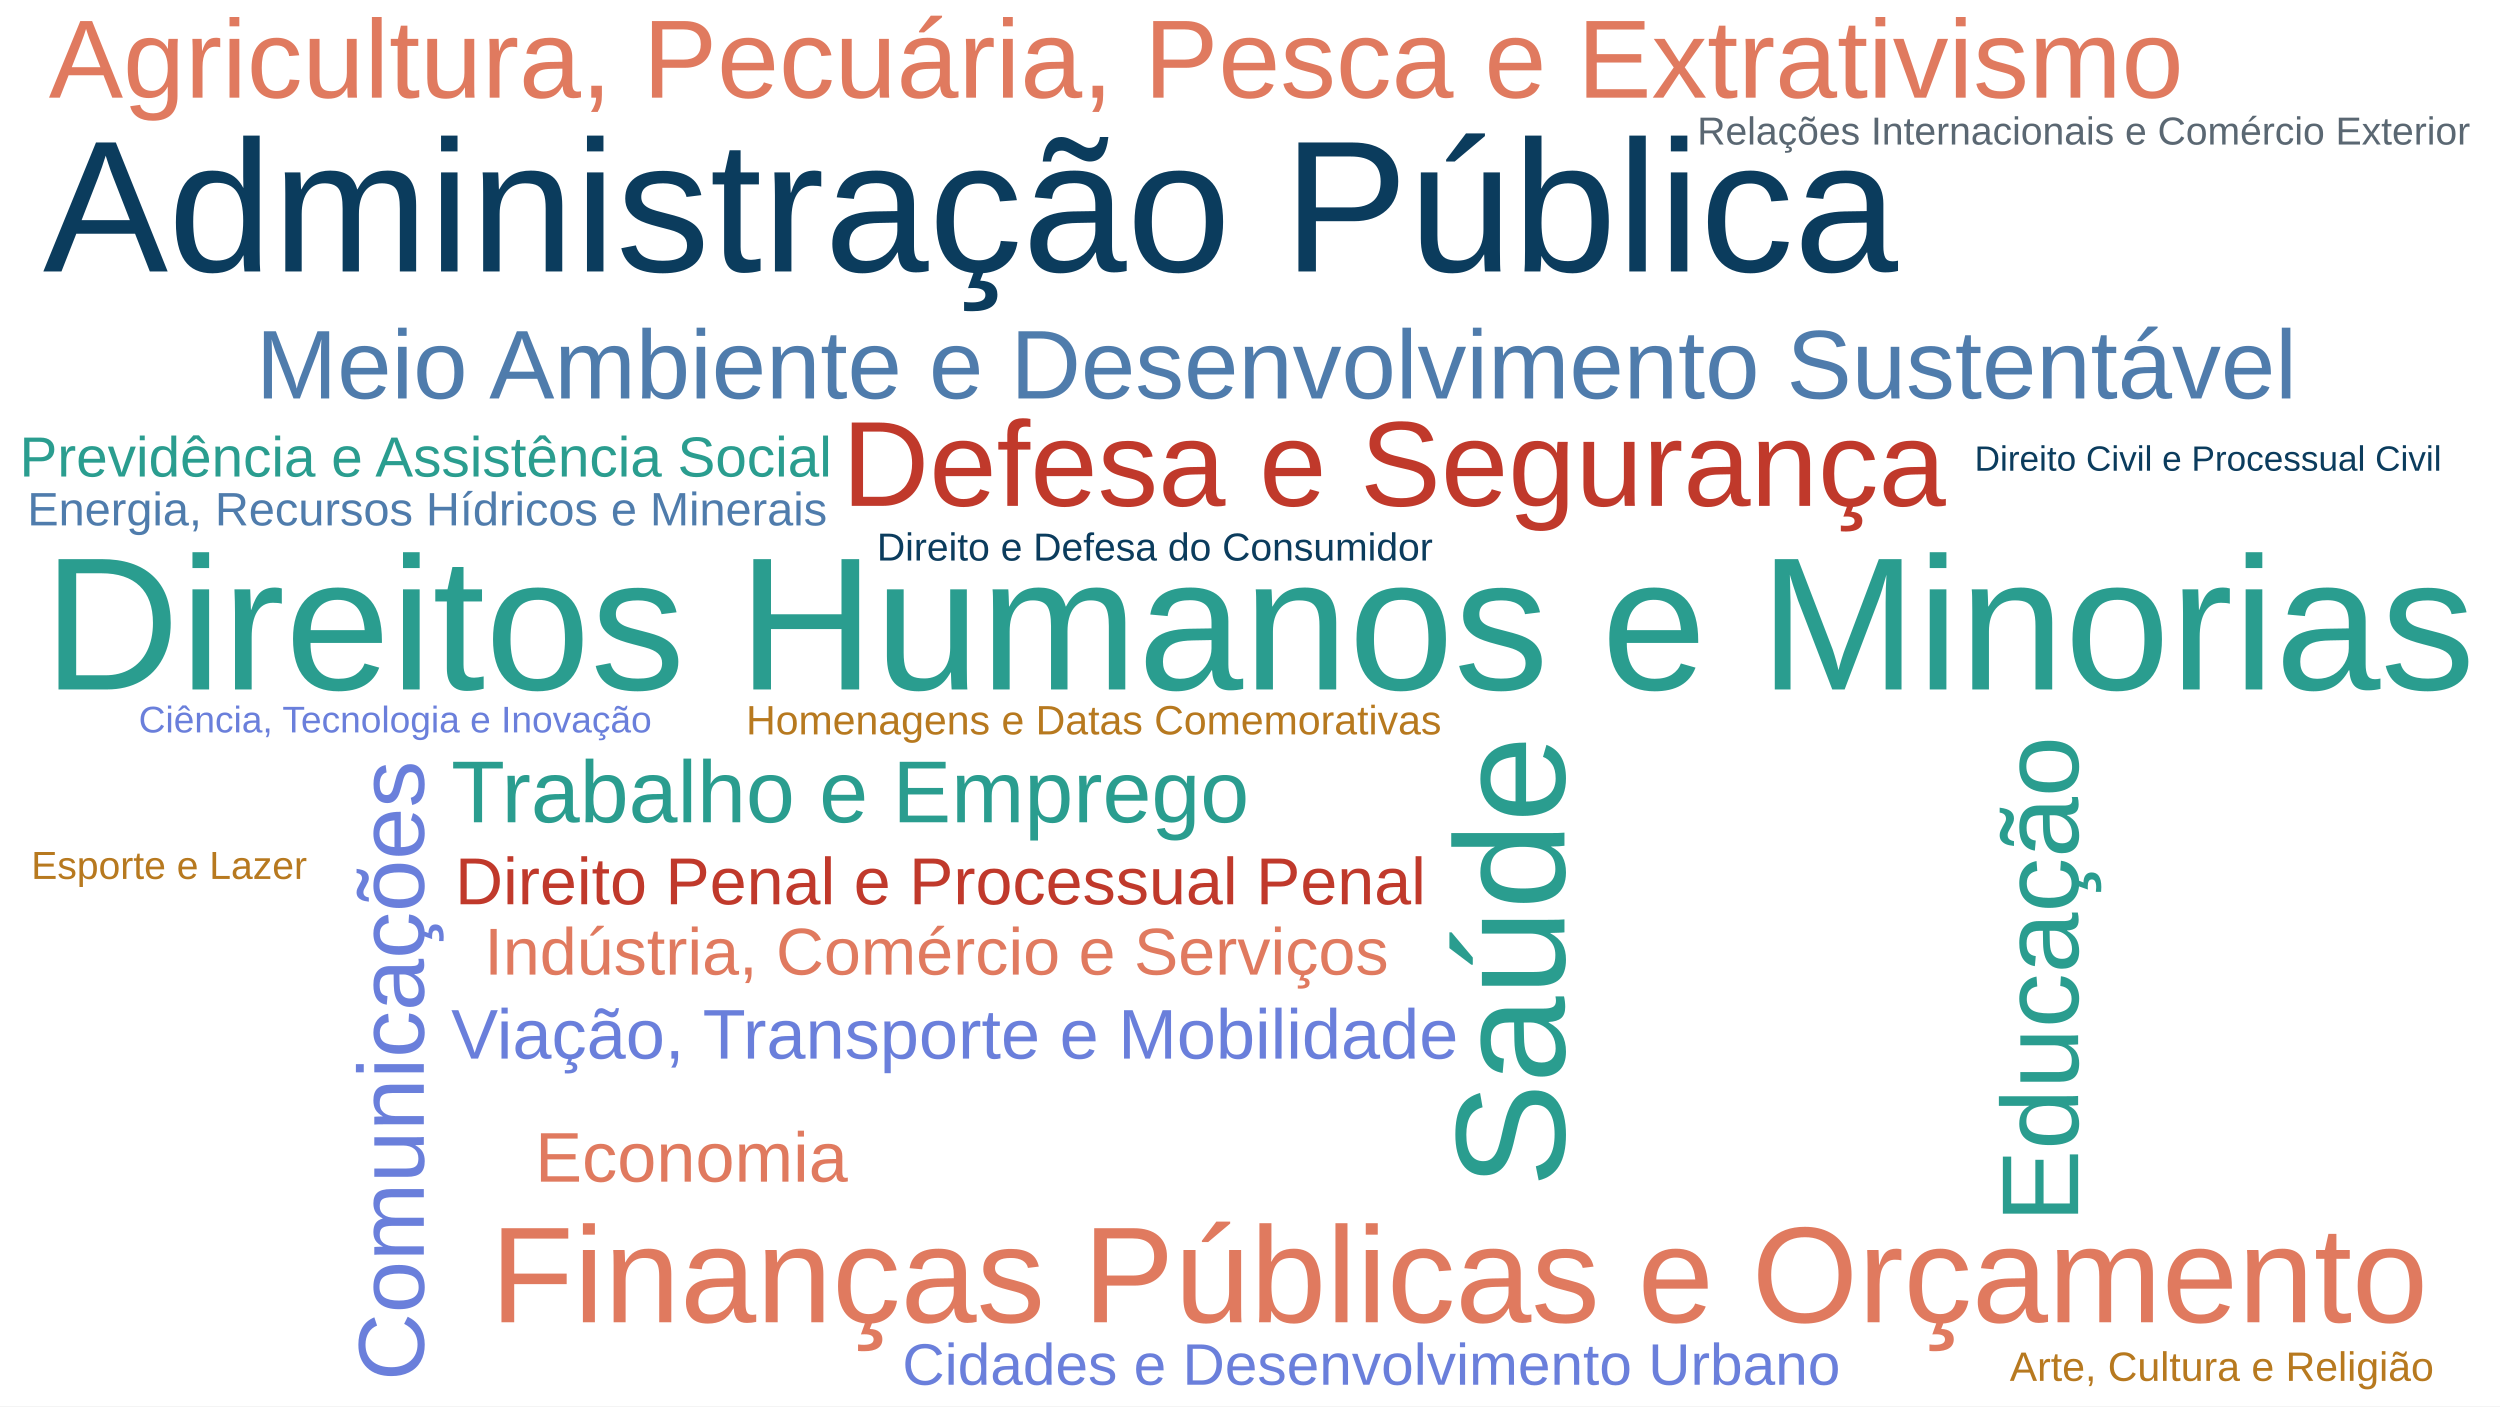
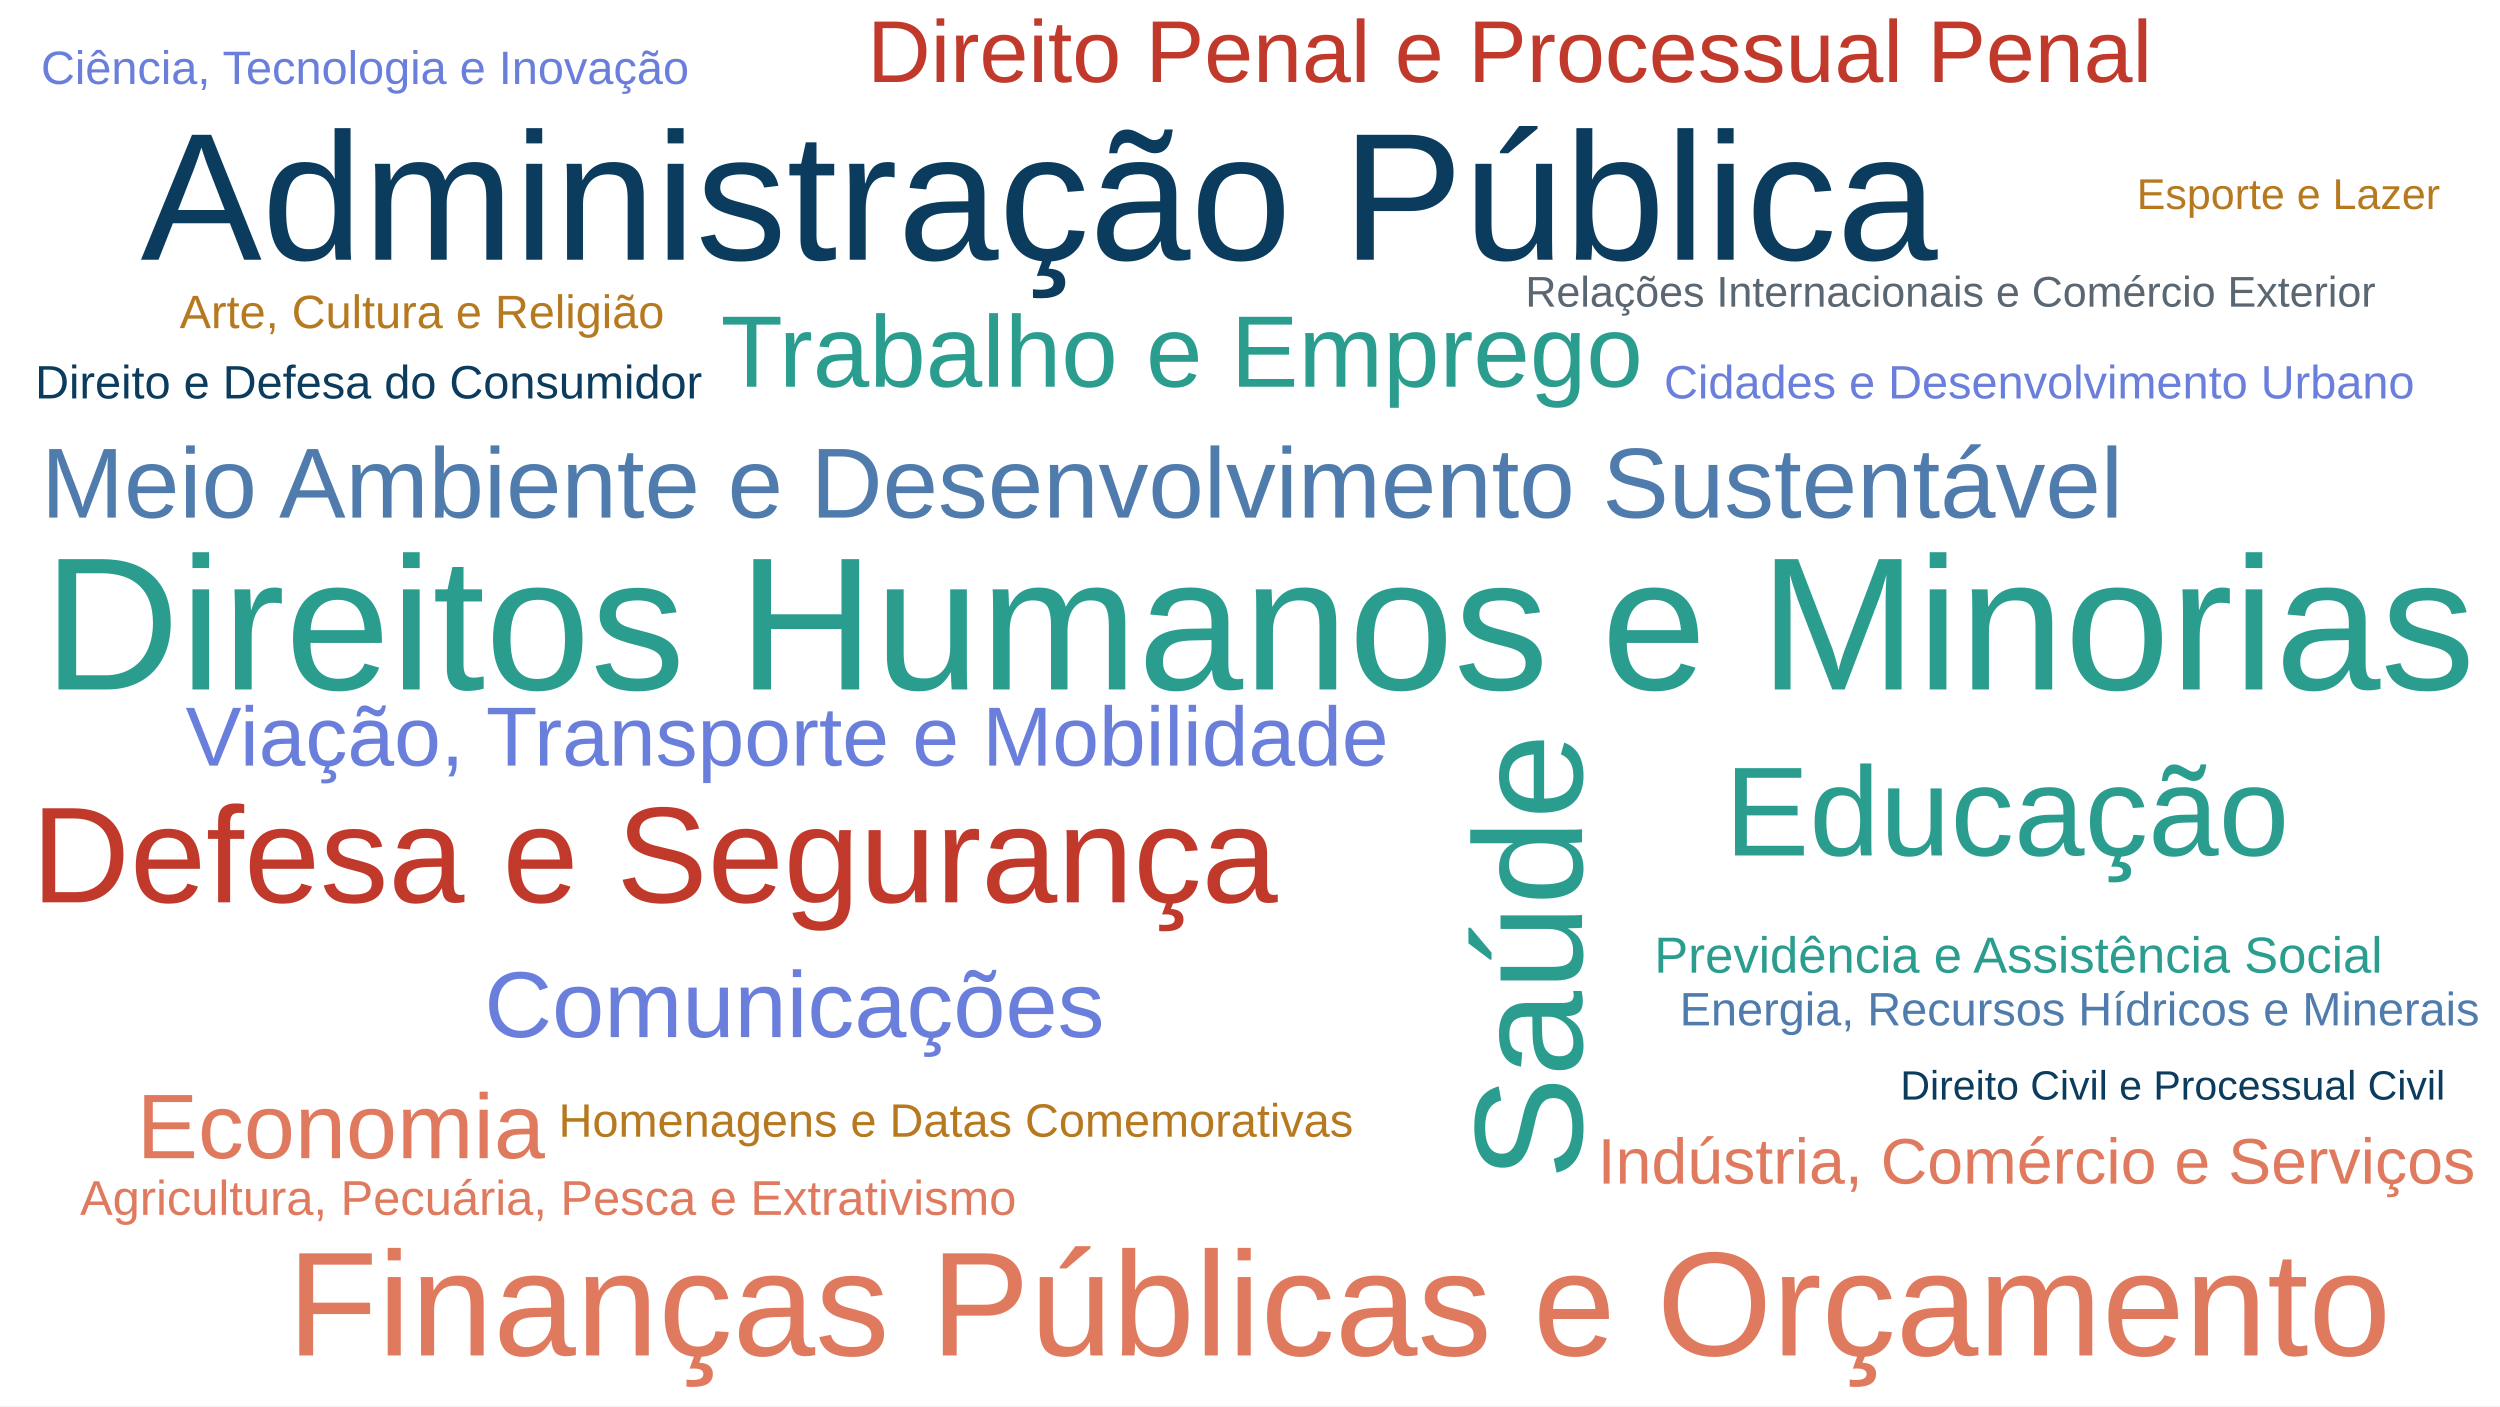
<svg xmlns="http://www.w3.org/2000/svg" viewBox="0 0 1280 720" width="1280" height="720">
  <style>text{font-family:'Arial';font-weight:normal;font-style:normal;}</style>
  <rect width="100%" height="100%" style="fill:white" />
  <text transform="translate(22,353)" font-size="97" style="fill:#2A9D8F">Direitos Humanos e Minorias</text>
-   <text transform="translate(22,139)" font-size="96" style="fill:#0B3C5D">Administração Pública</text>
-   <text transform="translate(801,608) rotate(-90)" font-size="80" style="fill:#2A9D8F">Saúde</text>
-   <text transform="translate(251,677)" font-size="70" style="fill:#E07A5F">Finanças Públicas e Orçamento</text>
-   <text transform="translate(431,259)" font-size="62" style="fill:#C0392B">Defesa e Segurança</text>
-   <text transform="translate(25,50)" font-size="57" style="fill:#E07A5F">Agricultura, Pecuária, Pesca e Extrativismo</text>
-   <text transform="translate(1064,626) rotate(-90)" font-size="56" style="fill:#2A9D8F">Educação</text>
-   <text transform="translate(131,204)" font-size="50" style="fill:#4F7CAC">Meio Ambiente e Desenvolvimento Sustentável</text>
-   <text transform="translate(217,707) rotate(-90)" font-size="48" style="fill:#6A7FDB">Comunicações</text>
-   <text transform="translate(231,421)" font-size="45" style="fill:#2A9D8F">Trabalho e Emprego</text>
-   <text transform="translate(231,542)" font-size="36" style="fill:#6A7FDB">Viação, Transporte e Mobilidade</text>
-   <text transform="translate(274,605)" font-size="36" style="fill:#E07A5F">Economia</text>
-   <text transform="translate(248,499)" font-size="34" style="fill:#E07A5F">Indústria, Comércio e Serviços</text>
-   <text transform="translate(233,463)" font-size="34" style="fill:#C0392B">Direito Penal e Processual Penal</text>
-   <text transform="translate(462,709)" font-size="30" style="fill:#6A7FDB">Cidades e Desenvolvimento Urbano</text>
-   <text transform="translate(10,244)" font-size="29" style="fill:#2A9D8F">Previdência e Assistência Social</text>
-   <text transform="translate(14,269)" font-size="24" style="fill:#4F7CAC">Energia, Recursos Hídricos e Minerais</text>
-   <text transform="translate(382,376)" font-size="21" style="fill:#B7791F">Homenagens e Datas Comemorativas</text>
-   <text transform="translate(1029,707)" font-size="21" style="fill:#B7791F">Arte, Cultura e Religião</text>
-   <text transform="translate(869,74)" font-size="20" style="fill:#5A6772">Relações Internacionais e Comércio Exterior</text>
-   <text transform="translate(449,287)" font-size="20" style="fill:#0B3C5D">Direito e Defesa do Consumidor</text>
-   <text transform="translate(16,450)" font-size="20" style="fill:#B7791F">Esporte e Lazer</text>
-   <text transform="translate(71,375)" font-size="19" style="fill:#6A7FDB">Ciência, Tecnologia e Inovação</text>
-   <text transform="translate(1011,241)" font-size="18" style="fill:#0B3C5D">Direito Civil e Processual Civil</text>
+   <text transform="translate(72,133)" font-size="93" style="fill:#0B3C5D">Administração Pública</text>
+   <text transform="translate(810,604) rotate(-90)" font-size="79" style="fill:#2A9D8F">Saúde</text>
+   <text transform="translate(147,694)" font-size="76" style="fill:#E07A5F">Finanças Públicas e Orçamento</text>
+   <text transform="translate(16,462)" font-size="70" style="fill:#C0392B">Defesa e Segurança</text>
+   <text transform="translate(883,438)" font-size="65" style="fill:#2A9D8F">Educação</text>
+   <text transform="translate(369,198)" font-size="52" style="fill:#2A9D8F">Trabalho e Emprego</text>
+   <text transform="translate(21,265)" font-size="51" style="fill:#4F7CAC">Meio Ambiente e Desenvolvimento Sustentável</text>
+   <text transform="translate(248,531)" font-size="48" style="fill:#6A7FDB">Comunicações</text>
+   <text transform="translate(70,593)" font-size="47" style="fill:#E07A5F">Economia</text>
+   <text transform="translate(444,42)" font-size="45" style="fill:#C0392B">Direito Penal e Processual Penal</text>
+   <text transform="translate(95,392)" font-size="43" style="fill:#6A7FDB">Viação, Transporte e Mobilidade</text>
+   <text transform="translate(818,606)" font-size="33" style="fill:#E07A5F">Indústria, Comércio e Serviços</text>
+   <text transform="translate(847,498)" font-size="26" style="fill:#2A9D8F">Previdência e Assistência Social</text>
+   <text transform="translate(41,622)" font-size="25" style="fill:#E07A5F">Agricultura, Pecuária, Pesca e Extrativismo</text>
+   <text transform="translate(286,582)" font-size="24" style="fill:#B7791F">Homenagens e Datas Comemorativas</text>
+   <text transform="translate(852,204)" font-size="24" style="fill:#6A7FDB">Cidades e Desenvolvimento Urbano</text>
+   <text transform="translate(860,525)" font-size="24" style="fill:#4F7CAC">Energia, Recursos Hídricos e Minerais</text>
+   <text transform="translate(92,168)" font-size="24" style="fill:#B7791F">Arte, Cultura e Religião</text>
+   <text transform="translate(18,204)" font-size="24" style="fill:#0B3C5D">Direito e Defesa do Consumidor</text>
+   <text transform="translate(21,43)" font-size="24" style="fill:#6A7FDB">Ciência, Tecnologia e Inovação</text>
+   <text transform="translate(781,157)" font-size="22" style="fill:#5A6772">Relações Internacionais e Comércio Exterior</text>
+   <text transform="translate(1094,107)" font-size="22" style="fill:#B7791F">Esporte e Lazer</text>
+   <text transform="translate(973,563)" font-size="21" style="fill:#0B3C5D">Direito Civil e Processual Civil</text>
</svg>
